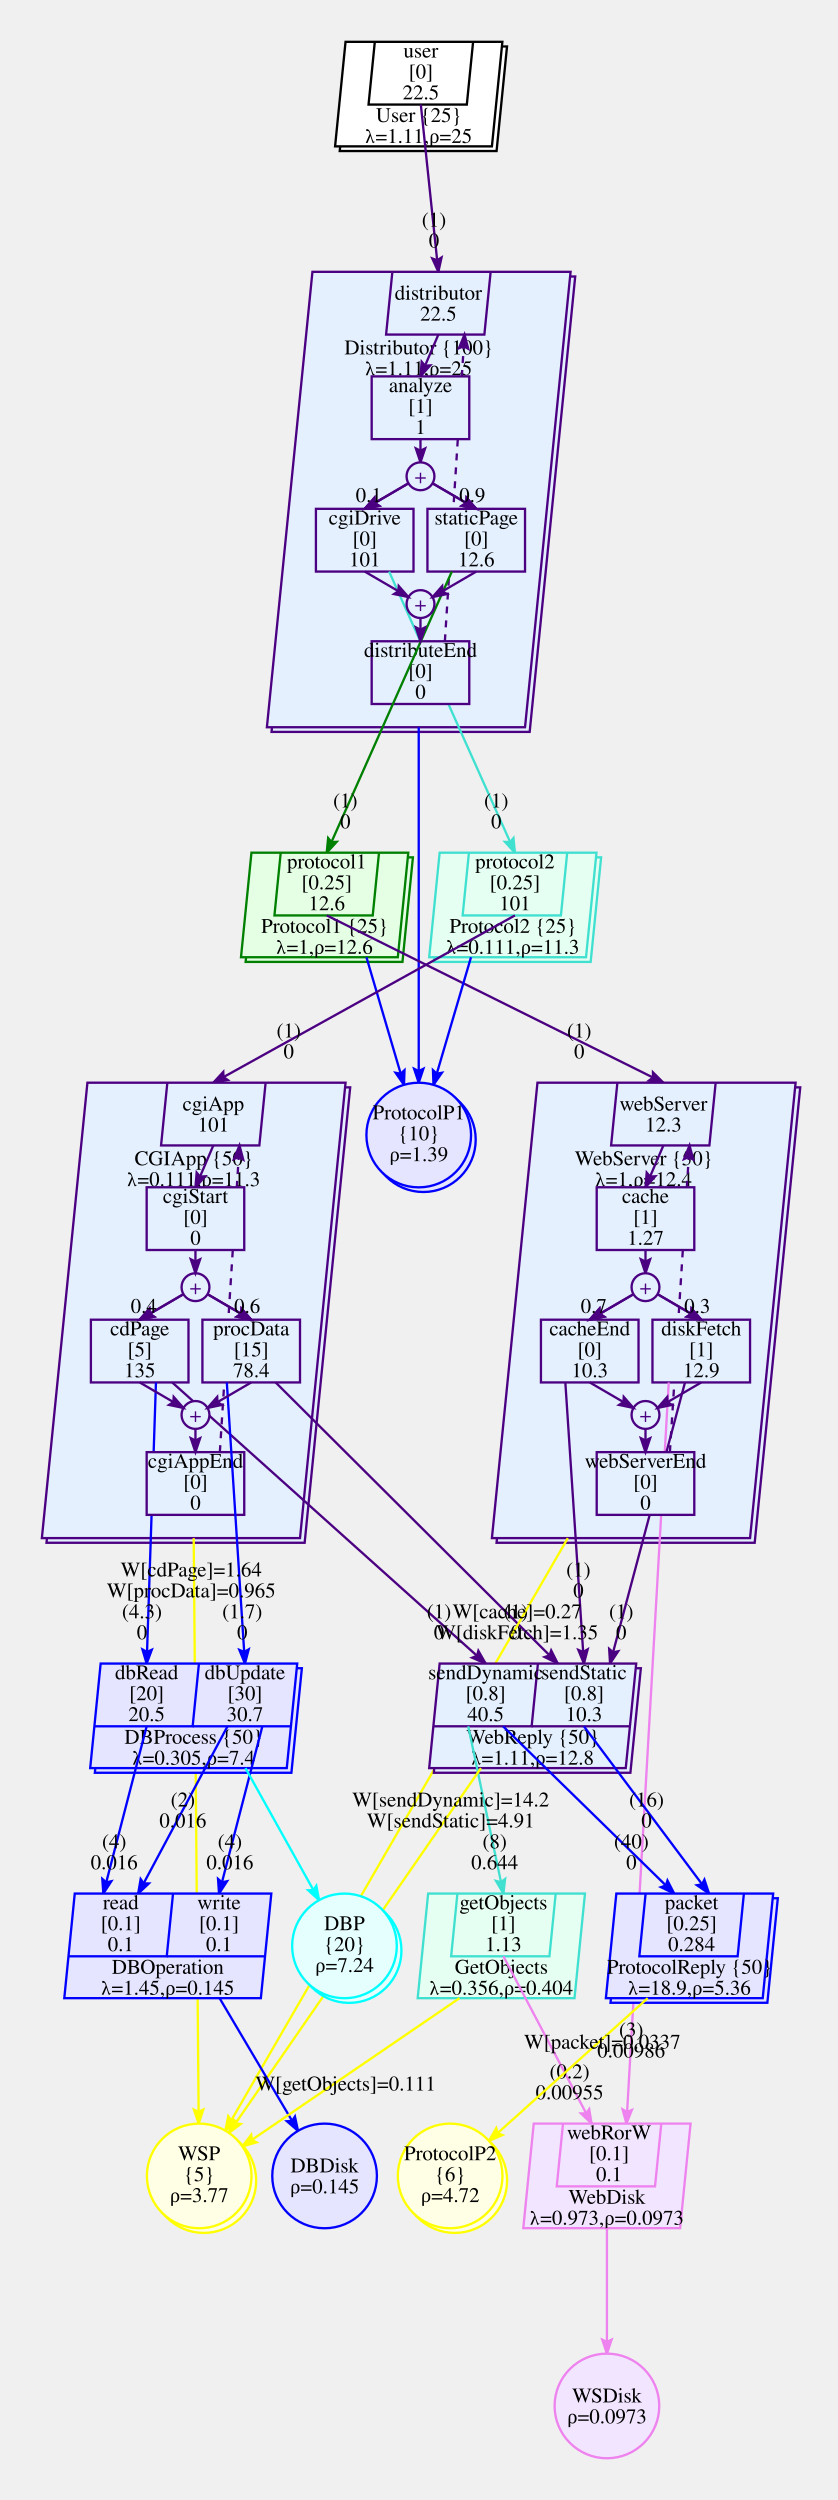
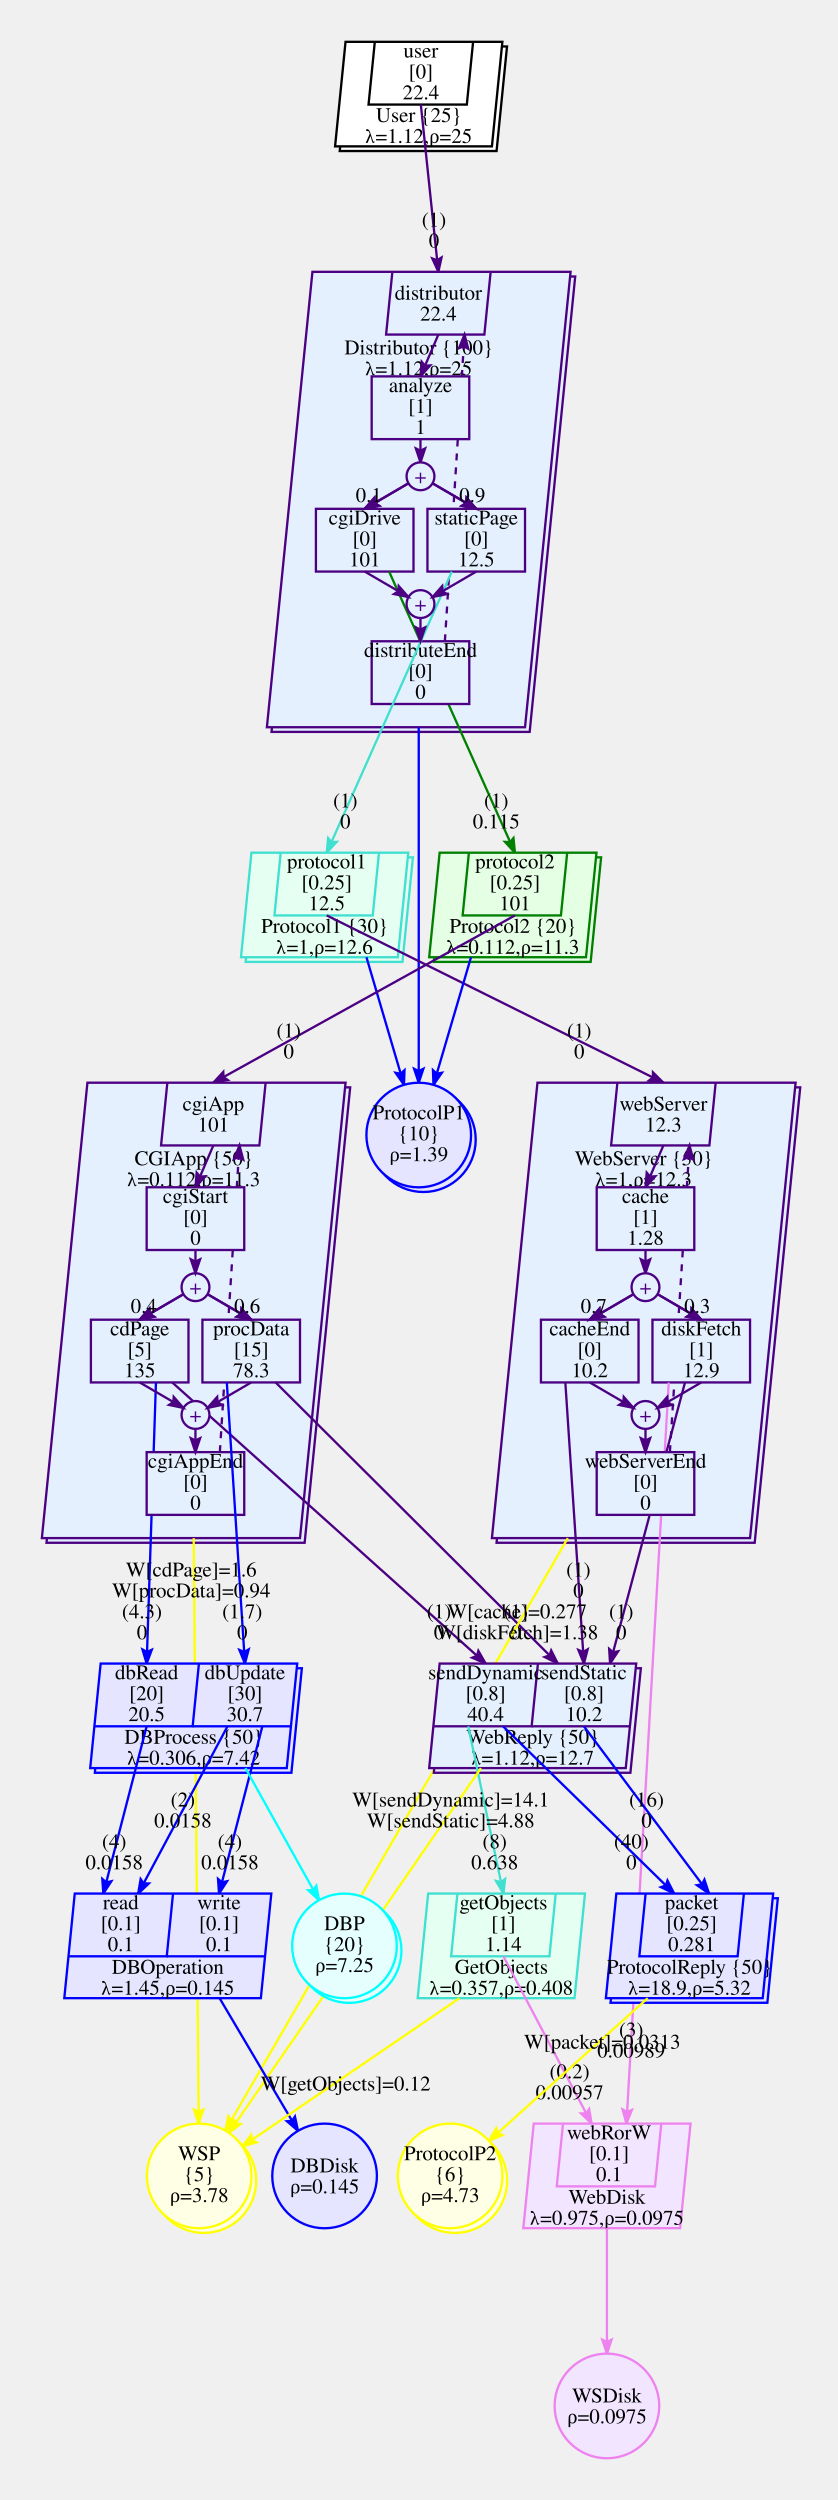
<svg xmlns="http://www.w3.org/2000/svg" width="5.006in" height="14.944in" viewBox="0 0 9010 26900">
  <polygon fill="#ffffff" stroke="black" stroke-width="25" points="3767.5,500 5455,500 5342.5,1625 3655,1625 " />
  <polygon fill="#ffffff" stroke="black" stroke-width="25" points="3717.5,450 5405,450 5292.5,1575 3605,1575 " />
-   <text x="4505" y="1538" font-family="Times" font-style="Roman" font-size="225" fill="black" text-anchor="middle">λ=1.11,ρ=25</text>
+   <text x="4505" y="1538" font-family="Times" font-style="Roman" font-size="225" fill="black" text-anchor="middle">λ=1.12,ρ=25</text>
  <text x="4505" y="1313" font-family="Times" font-style="Roman" font-size="225" fill="black" text-anchor="middle">User {25}</text>
  <polyline stroke="black" stroke-width="25" fill="none" points="4032.5,450 3965,1125 5022.5,1125 5090,450 " />
-   <text x="4528" y="1069" font-family="Times" font-style="Roman" font-size="225" fill="black" text-anchor="middle">22.5</text>
+   <text x="4528" y="1069" font-family="Times" font-style="Roman" font-size="225" fill="black" text-anchor="middle">22.4</text>
  <text x="4528" y="844" font-family="Times" font-style="Roman" font-size="225" fill="black" text-anchor="middle">[0]</text>
  <text x="4528" y="619" font-family="Times" font-style="Roman" font-size="225" fill="black" text-anchor="middle">user</text>
  <line x1="4527.5" y1="1125" x2="4716.25" y2="2925" stroke="Indigo" stroke-width="25" />
  <polygon fill="Indigo" stroke="Indigo" stroke-width="25" points="4716.25,2925 4750.33,2770.6 4703.21,2800.68 4650.88,2781.03 " />
  <text x="4669" y="2663" font-family="Times" font-style="Roman" font-size="225" fill="black" text-anchor="middle">0</text>
  <text x="4669" y="2438" font-family="Times" font-style="Roman" font-size="225" fill="black" text-anchor="middle">(1)</text>
  <polygon fill="#e5f0ff" stroke="Indigo" stroke-width="25" points="3411.25,2975 6188.75,2975 5698.75,7875 2921.25,7875 " />
  <polygon fill="#e5f0ff" stroke="Indigo" stroke-width="25" points="3361.25,2925 6138.75,2925 5648.75,7825 2871.25,7825 " />
-   <text x="4505" y="4038" font-family="Times" font-style="Roman" font-size="225" fill="black" text-anchor="middle">λ=1.11,ρ=25</text>
+   <text x="4505" y="4038" font-family="Times" font-style="Roman" font-size="225" fill="black" text-anchor="middle">λ=1.12,ρ=25</text>
  <text x="4505" y="3813" font-family="Times" font-style="Roman" font-size="225" fill="black" text-anchor="middle">Distributor {100}</text>
  <polyline stroke="Indigo" stroke-width="25" fill="none" points="4221.25,2925 4153.75,3600 5211.25,3600 5278.75,2925 " />
-   <text x="4716" y="3450" font-family="Times" font-style="Roman" font-size="225" fill="black" text-anchor="middle">22.5</text>
+   <text x="4716" y="3450" font-family="Times" font-style="Roman" font-size="225" fill="black" text-anchor="middle">22.4</text>
  <text x="4716" y="3225" font-family="Times" font-style="Roman" font-size="225" fill="black" text-anchor="middle">distributor</text>
  <line x1="4716.25" y1="3600" x2="4523.75" y2="4050" stroke="Indigo" stroke-width="25" />
  <polygon fill="Indigo" stroke="Indigo" stroke-width="25" points="4523.75,4050 4628.72,3931.75 4572.91,3935.07 4536.77,3892.42 " />
  <line x1="4786.25" y1="6900" x2="4997.5" y2="3600" stroke-dasharray="75" stroke="Indigo" stroke-width="25" />
  <polygon fill="Indigo" stroke="Indigo" stroke-width="25" points="4997.5,3600 4938.02,3746.5 4989.51,3724.74 5037.82,3752.89 " />
  <polygon fill="#e5f0ff" stroke="Indigo" stroke-width="25" points="3998.75,4725 3998.75,4050 5048.75,4050 5048.75,4725 3998.75,4725 " />
  <text x="4524" y="4669" font-family="Times" font-style="Roman" font-size="225" fill="black" text-anchor="middle">1</text>
  <text x="4524" y="4444" font-family="Times" font-style="Roman" font-size="225" fill="black" text-anchor="middle">[1]</text>
  <text x="4524" y="4219" font-family="Times" font-style="Roman" font-size="225" fill="black" text-anchor="middle">analyze</text>
  <polygon fill="#e5f0ff" stroke="Indigo" stroke-width="25" points="3398.75,6150 3398.75,5475 4448.75,5475 4448.75,6150 3398.75,6150 " />
-   <line x1="4186.25" y1="6150" x2="5540" y2="9175" stroke="Turquoise" stroke-width="25" />
-   <polygon fill="Turquoise" stroke="Turquoise" stroke-width="25" points="5540,9175 5524.37,9017.66 5488.94,9060.9 5433.09,9058.51 " />
-   <text x="5339" y="8913" font-family="Times" font-style="Roman" font-size="225" fill="black" text-anchor="middle">0</text>
+   <line x1="4186.25" y1="6150" x2="5540" y2="9175" stroke="Green" stroke-width="25" />
+   <polygon fill="Green" stroke="Green" stroke-width="25" points="5540,9175 5524.37,9017.66 5488.94,9060.9 5433.09,9058.51 " />
+   <text x="5339" y="8913" font-family="Times" font-style="Roman" font-size="225" fill="black" text-anchor="middle">0.115</text>
  <text x="5339" y="8688" font-family="Times" font-style="Roman" font-size="225" fill="black" text-anchor="middle">(1)</text>
  <text x="3924" y="6094" font-family="Times" font-style="Roman" font-size="225" fill="black" text-anchor="middle">101</text>
  <text x="3924" y="5869" font-family="Times" font-style="Roman" font-size="225" fill="black" text-anchor="middle">[0]</text>
  <text x="3924" y="5644" font-family="Times" font-style="Roman" font-size="225" fill="black" text-anchor="middle">cgiDrive</text>
  <polygon fill="#e5f0ff" stroke="Indigo" stroke-width="25" points="3998.75,7575 3998.75,6900 5048.75,6900 5048.75,7575 3998.75,7575 " />
  <text x="4524" y="7519" font-family="Times" font-style="Roman" font-size="225" fill="black" text-anchor="middle">0</text>
  <text x="4524" y="7294" font-family="Times" font-style="Roman" font-size="225" fill="black" text-anchor="middle">[0]</text>
  <text x="4524" y="7069" font-family="Times" font-style="Roman" font-size="225" fill="black" text-anchor="middle">distributeEnd</text>
  <polygon fill="#e5f0ff" stroke="Indigo" stroke-width="25" points="4598.75,6150 4598.75,5475 5648.75,5475 5648.75,6150 4598.75,6150 " />
-   <line x1="4861.25" y1="6150" x2="3515" y2="9175" stroke="Green" stroke-width="25" />
-   <polygon fill="Green" stroke="Green" stroke-width="25" points="3515,9175 3621.67,9058.29 3565.82,9060.8 3530.31,9017.63 " />
+   <line x1="4861.25" y1="6150" x2="3515" y2="9175" stroke="Turquoise" stroke-width="25" />
+   <polygon fill="Turquoise" stroke="Turquoise" stroke-width="25" points="3515,9175 3621.67,9058.29 3565.82,9060.8 3530.31,9017.63 " />
  <text x="3715" y="8913" font-family="Times" font-style="Roman" font-size="225" fill="black" text-anchor="middle">0</text>
  <text x="3715" y="8688" font-family="Times" font-style="Roman" font-size="225" fill="black" text-anchor="middle">(1)</text>
-   <text x="5124" y="6094" font-family="Times" font-style="Roman" font-size="225" fill="black" text-anchor="middle">12.6</text>
+   <text x="5124" y="6094" font-family="Times" font-style="Roman" font-size="225" fill="black" text-anchor="middle">12.5</text>
  <text x="5124" y="5869" font-family="Times" font-style="Roman" font-size="225" fill="black" text-anchor="middle">[0]</text>
  <text x="5124" y="5644" font-family="Times" font-style="Roman" font-size="225" fill="black" text-anchor="middle">staticPage</text>
  <line x1="4523.75" y1="4725" x2="4523.75" y2="4975" stroke="Indigo" stroke-width="25" />
  <polygon fill="Indigo" stroke="Indigo" stroke-width="25" points="4523.75,4975 4573.75,4825 4523.75,4850 4473.75,4825 " />
  <circle cx="4524" cy="6500" r="150" fill="#e5f0ff" stroke="Indigo" stroke-width="25" />
  <text x="4524" y="6575" font-family="Times" font-style="Roman" font-size="225" fill="Indigo" text-anchor="middle">+</text>
  <line x1="3923.75" y1="6150" x2="4394.18" y2="6424.42" stroke="Indigo" stroke-width="25" />
  <polygon fill="Indigo" stroke="Indigo" stroke-width="25" points="4394.18,6424.42 4289.81,6305.65 4286.21,6361.44 4239.42,6392.03 " />
  <line x1="5123.75" y1="6150" x2="4653.32" y2="6424.42" stroke="Indigo" stroke-width="25" />
  <polygon fill="Indigo" stroke="Indigo" stroke-width="25" points="4653.32,6424.42 4808.08,6392.03 4761.29,6361.44 4757.69,6305.65 " />
  <circle cx="4524" cy="5125" r="150" fill="#e5f0ff" stroke="Indigo" stroke-width="25" />
  <text x="4524" y="5200" font-family="Times" font-style="Roman" font-size="225" fill="Indigo" text-anchor="middle">+</text>
  <line x1="4394.18" y1="5200.58" x2="3923.75" y2="5475" stroke="Indigo" stroke-width="25" />
  <polygon fill="Indigo" stroke="Indigo" stroke-width="25" points="3923.75,5475 4078.51,5442.61 4031.72,5412.02 4028.12,5356.23 " />
  <line x1="4653.32" y1="5200.58" x2="5123.75" y2="5475" stroke="Indigo" stroke-width="25" />
  <polygon fill="Indigo" stroke="Indigo" stroke-width="25" points="5123.75,5475 5019.38,5356.23 5015.78,5412.02 4968.99,5442.61 " />
  <line x1="4394.18" y1="5200.58" x2="3923.75" y2="5475" stroke="Indigo" stroke-width="25" />
  <polygon fill="Indigo" stroke="Indigo" stroke-width="25" points="3923.75,5475 4078.51,5442.61 4031.72,5412.02 4028.12,5356.23 " />
  <line x1="4653.32" y1="5200.58" x2="5123.75" y2="5475" stroke="Indigo" stroke-width="25" />
  <polygon fill="Indigo" stroke="Indigo" stroke-width="25" points="5123.75,5475 5019.38,5356.23 5015.78,5412.02 4968.99,5442.61 " />
  <text x="3967" y="5402" font-family="Times" font-style="Roman" font-size="225" fill="black" text-anchor="middle">0.1</text>
  <text x="5081" y="5402" font-family="Times" font-style="Roman" font-size="225" fill="black" text-anchor="middle">0.9</text>
  <line x1="4523.75" y1="6650" x2="4523.75" y2="6900" stroke="Indigo" stroke-width="25" />
  <polygon fill="Indigo" stroke="Indigo" stroke-width="25" points="4523.75,6900 4573.75,6750 4523.75,6775 4473.75,6750 " />
  <line x1="4505" y1="7825" x2="4505" y2="11650" stroke="Blue" stroke-width="25" />
  <polygon fill="Blue" stroke="Blue" stroke-width="25" points="4505,11650 4555,11500 4505,11525 4455,11500 " />
-   <polygon fill="#e5ffe5" stroke="Green" stroke-width="25" points="2755,9225 4442.5,9225 4330,10350 2642.5,10350 " />
-   <polygon fill="#e5ffe5" stroke="Green" stroke-width="25" points="2705,9175 4392.5,9175 4280,10300 2592.5,10300 " />
+   <polygon fill="#e5fff2" stroke="Turquoise" stroke-width="25" points="2755,9225 4442.5,9225 4330,10350 2642.5,10350 " />
+   <polygon fill="#e5fff2" stroke="Turquoise" stroke-width="25" points="2705,9175 4392.5,9175 4280,10300 2592.5,10300 " />
  <text x="3492" y="10263" font-family="Times" font-style="Roman" font-size="225" fill="black" text-anchor="middle">λ=1,ρ=12.6</text>
-   <text x="3492" y="10038" font-family="Times" font-style="Roman" font-size="225" fill="black" text-anchor="middle">Protocol1 {25}</text>
-   <polyline stroke="Green" stroke-width="25" fill="none" points="3020,9175 2952.5,9850 4010,9850 4077.5,9175 " />
-   <text x="3515" y="9794" font-family="Times" font-style="Roman" font-size="225" fill="black" text-anchor="middle">12.6</text>
+   <text x="3492" y="10038" font-family="Times" font-style="Roman" font-size="225" fill="black" text-anchor="middle">Protocol1 {30}</text>
+   <polyline stroke="Turquoise" stroke-width="25" fill="none" points="3020,9175 2952.5,9850 4010,9850 4077.5,9175 " />
+   <text x="3515" y="9794" font-family="Times" font-style="Roman" font-size="225" fill="black" text-anchor="middle">12.5</text>
  <text x="3515" y="9569" font-family="Times" font-style="Roman" font-size="225" fill="black" text-anchor="middle">[0.25]</text>
  <text x="3515" y="9344" font-family="Times" font-style="Roman" font-size="225" fill="black" text-anchor="middle">protocol1</text>
  <line x1="3515" y1="9850" x2="7137.5" y2="11650" stroke="Indigo" stroke-width="25" />
  <polygon fill="Indigo" stroke="Indigo" stroke-width="25" points="7137.5,11650 7025.42,11538.5 7025.56,11594.4 6980.92,11628 " />
  <text x="6232" y="11388" font-family="Times" font-style="Roman" font-size="225" fill="black" text-anchor="middle">0</text>
  <text x="6232" y="11163" font-family="Times" font-style="Roman" font-size="225" fill="black" text-anchor="middle">(1)</text>
  <line x1="3942.5" y1="10300" x2="4346.28" y2="11672.9" stroke="Blue" stroke-width="25" />
  <polygon fill="Blue" stroke="Blue" stroke-width="25" points="4346.28,11672.9 4351.92,11514.8 4311.01,11552.9 4255.99,11543.1 " />
-   <polygon fill="#e5fff2" stroke="Turquoise" stroke-width="25" points="4780,9225 6467.5,9225 6355,10350 4667.5,10350 " />
-   <polygon fill="#e5fff2" stroke="Turquoise" stroke-width="25" points="4730,9175 6417.5,9175 6305,10300 4617.5,10300 " />
-   <text x="5518" y="10263" font-family="Times" font-style="Roman" font-size="225" fill="black" text-anchor="middle">λ=0.111,ρ=11.3</text>
-   <text x="5518" y="10038" font-family="Times" font-style="Roman" font-size="225" fill="black" text-anchor="middle">Protocol2 {25}</text>
-   <polyline stroke="Turquoise" stroke-width="25" fill="none" points="5045,9175 4977.5,9850 6035,9850 6102.5,9175 " />
+   <polygon fill="#e5ffe5" stroke="Green" stroke-width="25" points="4780,9225 6467.5,9225 6355,10350 4667.5,10350 " />
+   <polygon fill="#e5ffe5" stroke="Green" stroke-width="25" points="4730,9175 6417.5,9175 6305,10300 4617.5,10300 " />
+   <text x="5518" y="10263" font-family="Times" font-style="Roman" font-size="225" fill="black" text-anchor="middle">λ=0.112,ρ=11.3</text>
+   <text x="5518" y="10038" font-family="Times" font-style="Roman" font-size="225" fill="black" text-anchor="middle">Protocol2 {20}</text>
+   <polyline stroke="Green" stroke-width="25" fill="none" points="5045,9175 4977.5,9850 6035,9850 6102.5,9175 " />
  <text x="5540" y="9794" font-family="Times" font-style="Roman" font-size="225" fill="black" text-anchor="middle">101</text>
  <text x="5540" y="9569" font-family="Times" font-style="Roman" font-size="225" fill="black" text-anchor="middle">[0.25]</text>
  <text x="5540" y="9344" font-family="Times" font-style="Roman" font-size="225" fill="black" text-anchor="middle">protocol2</text>
  <line x1="5540" y1="9850" x2="2295" y2="11650" stroke="Indigo" stroke-width="25" />
  <polygon fill="Indigo" stroke="Indigo" stroke-width="25" points="2295,11650 2450.42,11621 2404.31,11589.4 2401.92,11533.5 " />
  <text x="3106" y="11388" font-family="Times" font-style="Roman" font-size="225" fill="black" text-anchor="middle">0</text>
  <text x="3106" y="11163" font-family="Times" font-style="Roman" font-size="225" fill="black" text-anchor="middle">(1)</text>
  <line x1="5067.5" y1="10300" x2="4663.72" y2="11672.9" stroke="Blue" stroke-width="25" />
  <polygon fill="Blue" stroke="Blue" stroke-width="25" points="4663.72,11672.9 4754.01,11543.1 4698.99,11552.9 4658.08,11514.8 " />
  <polygon fill="#e5f0ff" stroke="Indigo" stroke-width="25" points="990,11700 3767.5,11700 3277.5,16600 500,16600 " />
  <polygon fill="#e5f0ff" stroke="Indigo" stroke-width="25" points="940,11650 3717.5,11650 3227.5,16550 450,16550 " />
-   <text x="2084" y="12763" font-family="Times" font-style="Roman" font-size="225" fill="black" text-anchor="middle">λ=0.111,ρ=11.3</text>
+   <text x="2084" y="12763" font-family="Times" font-style="Roman" font-size="225" fill="black" text-anchor="middle">λ=0.112,ρ=11.3</text>
  <text x="2084" y="12538" font-family="Times" font-style="Roman" font-size="225" fill="black" text-anchor="middle">CGIApp {50}</text>
  <polyline stroke="Indigo" stroke-width="25" fill="none" points="1800,11650 1732.5,12325 2790,12325 2857.5,11650 " />
  <text x="2295" y="12175" font-family="Times" font-style="Roman" font-size="225" fill="black" text-anchor="middle">101</text>
  <text x="2295" y="11950" font-family="Times" font-style="Roman" font-size="225" fill="black" text-anchor="middle">cgiApp</text>
  <line x1="2295" y1="12325" x2="2102.5" y2="12775" stroke="Indigo" stroke-width="25" />
  <polygon fill="Indigo" stroke="Indigo" stroke-width="25" points="2102.5,12775 2207.47,12656.8 2151.66,12660.1 2115.52,12617.4 " />
  <line x1="2365" y1="15625" x2="2576.25" y2="12325" stroke-dasharray="75" stroke="Indigo" stroke-width="25" />
  <polygon fill="Indigo" stroke="Indigo" stroke-width="25" points="2576.25,12325 2516.77,12471.5 2568.26,12449.7 2616.57,12477.9 " />
  <polygon fill="#e5f0ff" stroke="Indigo" stroke-width="25" points="977.5,14875 977.5,14200 2027.5,14200 2027.5,14875 977.5,14875 " />
  <line x1="1677.5" y1="14875" x2="1577.5" y2="17900" stroke="Blue" stroke-width="25" />
  <polygon fill="Blue" stroke="Blue" stroke-width="25" points="1577.5,17900 1632.43,17751.7 1581.63,17775.1 1532.48,17748.4 " />
  <text x="1527" y="17638" font-family="Times" font-style="Roman" font-size="225" fill="black" text-anchor="middle">0</text>
  <text x="1527" y="17413" font-family="Times" font-style="Roman" font-size="225" fill="black" text-anchor="middle">(4.3)</text>
  <line x1="1852.5" y1="14875" x2="5225" y2="17900" stroke="Indigo" stroke-width="25" />
  <polygon fill="Indigo" stroke="Indigo" stroke-width="25" points="5225,17900 5146.72,17762.6 5131.95,17816.5 5079.95,17837.1 " />
  <text x="4723" y="17638" font-family="Times" font-style="Roman" font-size="225" fill="black" text-anchor="middle">0</text>
  <text x="4723" y="17413" font-family="Times" font-style="Roman" font-size="225" fill="black" text-anchor="middle">(1)</text>
  <text x="1503" y="14819" font-family="Times" font-style="Roman" font-size="225" fill="black" text-anchor="middle">135</text>
  <text x="1503" y="14594" font-family="Times" font-style="Roman" font-size="225" fill="black" text-anchor="middle">[5]</text>
  <text x="1503" y="14369" font-family="Times" font-style="Roman" font-size="225" fill="black" text-anchor="middle">cdPage</text>
  <polygon fill="#e5f0ff" stroke="Indigo" stroke-width="25" points="1577.5,16300 1577.5,15625 2627.5,15625 2627.5,16300 1577.5,16300 " />
  <text x="2103" y="16244" font-family="Times" font-style="Roman" font-size="225" fill="black" text-anchor="middle">0</text>
  <text x="2103" y="16019" font-family="Times" font-style="Roman" font-size="225" fill="black" text-anchor="middle">[0]</text>
  <text x="2103" y="15794" font-family="Times" font-style="Roman" font-size="225" fill="black" text-anchor="middle">cgiAppEnd</text>
  <polygon fill="#e5f0ff" stroke="Indigo" stroke-width="25" points="1577.5,13450 1577.5,12775 2627.5,12775 2627.5,13450 1577.5,13450 " />
  <text x="2103" y="13394" font-family="Times" font-style="Roman" font-size="225" fill="black" text-anchor="middle">0</text>
  <text x="2103" y="13169" font-family="Times" font-style="Roman" font-size="225" fill="black" text-anchor="middle">[0]</text>
  <text x="2103" y="12944" font-family="Times" font-style="Roman" font-size="225" fill="black" text-anchor="middle">cgiStart</text>
  <polygon fill="#e5f0ff" stroke="Indigo" stroke-width="25" points="2177.5,14875 2177.5,14200 3227.5,14200 3227.5,14875 2177.5,14875 " />
  <line x1="2440" y1="14875" x2="2635" y2="17900" stroke="Blue" stroke-width="25" />
  <polygon fill="Blue" stroke="Blue" stroke-width="25" points="2635,17900 2675.25,17747.1 2626.96,17775.3 2575.45,17753.5 " />
  <text x="2606" y="17638" font-family="Times" font-style="Roman" font-size="225" fill="black" text-anchor="middle">0</text>
  <text x="2606" y="17413" font-family="Times" font-style="Roman" font-size="225" fill="black" text-anchor="middle">(1.7)</text>
  <line x1="2965" y1="14875" x2="6001.25" y2="17900" stroke="Indigo" stroke-width="25" />
  <polygon fill="Indigo" stroke="Indigo" stroke-width="25" points="6001.25,17900 5930.28,17758.7 5912.7,17811.8 5859.7,17829.6 " />
  <text x="5550" y="17638" font-family="Times" font-style="Roman" font-size="225" fill="black" text-anchor="middle">0</text>
  <text x="5550" y="17413" font-family="Times" font-style="Roman" font-size="225" fill="black" text-anchor="middle">(1)</text>
-   <text x="2703" y="14819" font-family="Times" font-style="Roman" font-size="225" fill="black" text-anchor="middle">78.4</text>
+   <text x="2703" y="14819" font-family="Times" font-style="Roman" font-size="225" fill="black" text-anchor="middle">78.3</text>
  <text x="2703" y="14594" font-family="Times" font-style="Roman" font-size="225" fill="black" text-anchor="middle">[15]</text>
  <text x="2703" y="14369" font-family="Times" font-style="Roman" font-size="225" fill="black" text-anchor="middle">procData</text>
  <circle cx="2103" cy="15225" r="150" fill="#e5f0ff" stroke="Indigo" stroke-width="25" />
  <text x="2103" y="15300" font-family="Times" font-style="Roman" font-size="225" fill="Indigo" text-anchor="middle">+</text>
  <line x1="1502.5" y1="14875" x2="1972.93" y2="15149.4" stroke="Indigo" stroke-width="25" />
  <polygon fill="Indigo" stroke="Indigo" stroke-width="25" points="1972.93,15149.4 1868.56,15030.6 1864.96,15086.4 1818.17,15117 " />
  <line x1="2702.5" y1="14875" x2="2232.07" y2="15149.4" stroke="Indigo" stroke-width="25" />
  <polygon fill="Indigo" stroke="Indigo" stroke-width="25" points="2232.07,15149.4 2386.83,15117 2340.04,15086.4 2336.44,15030.6 " />
  <circle cx="2103" cy="13850" r="150" fill="#e5f0ff" stroke="Indigo" stroke-width="25" />
  <text x="2103" y="13925" font-family="Times" font-style="Roman" font-size="225" fill="Indigo" text-anchor="middle">+</text>
  <line x1="1972.93" y1="13925.6" x2="1502.5" y2="14200" stroke="Indigo" stroke-width="25" />
  <polygon fill="Indigo" stroke="Indigo" stroke-width="25" points="1502.5,14200 1657.26,14167.6 1610.47,14137 1606.87,14081.2 " />
  <line x1="2232.07" y1="13925.6" x2="2702.5" y2="14200" stroke="Indigo" stroke-width="25" />
  <polygon fill="Indigo" stroke="Indigo" stroke-width="25" points="2702.5,14200 2598.13,14081.2 2594.53,14137 2547.74,14167.6 " />
  <line x1="1972.93" y1="13925.6" x2="1502.5" y2="14200" stroke="Indigo" stroke-width="25" />
  <polygon fill="Indigo" stroke="Indigo" stroke-width="25" points="1502.5,14200 1657.26,14167.6 1610.47,14137 1606.87,14081.2 " />
  <line x1="2232.07" y1="13925.6" x2="2702.5" y2="14200" stroke="Indigo" stroke-width="25" />
  <polygon fill="Indigo" stroke="Indigo" stroke-width="25" points="2702.5,14200 2598.13,14081.2 2594.53,14137 2547.74,14167.6 " />
  <text x="1546" y="14127" font-family="Times" font-style="Roman" font-size="225" fill="black" text-anchor="middle">0.4</text>
  <text x="2659" y="14127" font-family="Times" font-style="Roman" font-size="225" fill="black" text-anchor="middle">0.6</text>
  <line x1="2102.5" y1="15375" x2="2102.5" y2="15625" stroke="Indigo" stroke-width="25" />
  <polygon fill="Indigo" stroke="Indigo" stroke-width="25" points="2102.5,15625 2152.5,15475 2102.5,15500 2052.5,15475 " />
  <line x1="2102.5" y1="13450" x2="2102.5" y2="13700" stroke="Indigo" stroke-width="25" />
  <polygon fill="Indigo" stroke="Indigo" stroke-width="25" points="2102.5,13700 2152.5,13550 2102.5,13575 2052.5,13550 " />
  <line x1="2083.75" y1="16550" x2="2137.68" y2="22850" stroke="Yellow" stroke-width="25" />
  <polygon fill="Yellow" stroke="Yellow" stroke-width="25" points="2137.68,22850 2186.4,22699.6 2136.61,22725 2086.4,22700.5 " />
-   <text x="2057" y="17188" font-family="Times" font-style="Roman" font-size="225" fill="black" text-anchor="middle">W[procData]=0.965</text>
-   <text x="2057" y="16963" font-family="Times" font-style="Roman" font-size="225" fill="black" text-anchor="middle">W[cdPage]=1.64</text>
+   <text x="2057" y="17188" font-family="Times" font-style="Roman" font-size="225" fill="black" text-anchor="middle">W[procData]=0.94</text>
+   <text x="2057" y="16963" font-family="Times" font-style="Roman" font-size="225" fill="black" text-anchor="middle">W[cdPage]=1.6</text>
  <circle cx="4555" cy="12263" r="563" fill="#e5e5ff" stroke="Blue" stroke-width="25" />
  <circle cx="4505" cy="12213" r="563" fill="#e5e5ff" stroke="Blue" stroke-width="25" />
  <text x="4505" y="12494" font-family="Times" font-style="Roman" font-size="225" fill="black" text-anchor="middle">ρ=1.39</text>
  <text x="4505" y="12269" font-family="Times" font-style="Roman" font-size="225" fill="black" text-anchor="middle">{10}</text>
  <text x="4505" y="12044" font-family="Times" font-style="Roman" font-size="225" fill="black" text-anchor="middle">ProtocolP1</text>
  <polygon fill="#e5f0ff" stroke="Indigo" stroke-width="25" points="5832.5,11700 8610,11700 8120,16600 5342.5,16600 " />
  <polygon fill="#e5f0ff" stroke="Indigo" stroke-width="25" points="5782.5,11650 8560,11650 8070,16550 5292.5,16550 " />
-   <text x="6926" y="12763" font-family="Times" font-style="Roman" font-size="225" fill="black" text-anchor="middle">λ=1,ρ=12.4</text>
+   <text x="6926" y="12763" font-family="Times" font-style="Roman" font-size="225" fill="black" text-anchor="middle">λ=1,ρ=12.3</text>
  <text x="6926" y="12538" font-family="Times" font-style="Roman" font-size="225" fill="black" text-anchor="middle">WebServer {50}</text>
  <polyline stroke="Indigo" stroke-width="25" fill="none" points="6642.5,11650 6575,12325 7632.5,12325 7700,11650 " />
  <text x="7138" y="12175" font-family="Times" font-style="Roman" font-size="225" fill="black" text-anchor="middle">12.3</text>
  <text x="7138" y="11950" font-family="Times" font-style="Roman" font-size="225" fill="black" text-anchor="middle">webServer</text>
  <line x1="7137.5" y1="12325" x2="6945" y2="12775" stroke="Indigo" stroke-width="25" />
  <polygon fill="Indigo" stroke="Indigo" stroke-width="25" points="6945,12775 7049.97,12656.8 6994.16,12660.1 6958.02,12617.4 " />
  <line x1="7207.5" y1="15625" x2="7418.75" y2="12325" stroke-dasharray="75" stroke="Indigo" stroke-width="25" />
  <polygon fill="Indigo" stroke="Indigo" stroke-width="25" points="7418.75,12325 7359.27,12471.5 7410.76,12449.7 7459.07,12477.9 " />
  <polygon fill="#e5f0ff" stroke="Indigo" stroke-width="25" points="6420,13450 6420,12775 7470,12775 7470,13450 6420,13450 " />
-   <text x="6945" y="13394" font-family="Times" font-style="Roman" font-size="225" fill="black" text-anchor="middle">1.27</text>
+   <text x="6945" y="13394" font-family="Times" font-style="Roman" font-size="225" fill="black" text-anchor="middle">1.28</text>
  <text x="6945" y="13169" font-family="Times" font-style="Roman" font-size="225" fill="black" text-anchor="middle">[1]</text>
  <text x="6945" y="12944" font-family="Times" font-style="Roman" font-size="225" fill="black" text-anchor="middle">cache</text>
  <polygon fill="#e5f0ff" stroke="Indigo" stroke-width="25" points="5820,14875 5820,14200 6870,14200 6870,14875 5820,14875 " />
  <line x1="6082.5" y1="14875" x2="6282.5" y2="17900" stroke="Indigo" stroke-width="25" />
  <polygon fill="Indigo" stroke="Indigo" stroke-width="25" points="6282.5,17900 6322.5,17747 6274.25,17775.3 6222.71,17753.6 " />
  <text x="6223" y="17188" font-family="Times" font-style="Roman" font-size="225" fill="black" text-anchor="middle">0</text>
  <text x="6223" y="16963" font-family="Times" font-style="Roman" font-size="225" fill="black" text-anchor="middle">(1)</text>
-   <text x="6345" y="14819" font-family="Times" font-style="Roman" font-size="225" fill="black" text-anchor="middle">10.3</text>
+   <text x="6345" y="14819" font-family="Times" font-style="Roman" font-size="225" fill="black" text-anchor="middle">10.2</text>
  <text x="6345" y="14594" font-family="Times" font-style="Roman" font-size="225" fill="black" text-anchor="middle">[0]</text>
  <text x="6345" y="14369" font-family="Times" font-style="Roman" font-size="225" fill="black" text-anchor="middle">cacheEnd</text>
  <polygon fill="#e5f0ff" stroke="Indigo" stroke-width="25" points="7020,14875 7020,14200 8070,14200 8070,14875 7020,14875 " />
  <line x1="7195" y1="14875" x2="6740" y2="22850" stroke="Violet" stroke-width="25" />
  <polygon fill="Violet" stroke="Violet" stroke-width="25" points="6740,22850 6798.46,22703.1 6747.12,22725.2 6698.63,22697.4 " />
-   <text x="6791" y="22138" font-family="Times" font-style="Roman" font-size="225" fill="black" text-anchor="middle">0.00986</text>
+   <text x="6791" y="22138" font-family="Times" font-style="Roman" font-size="225" fill="black" text-anchor="middle">0.00989</text>
  <text x="6791" y="21913" font-family="Times" font-style="Roman" font-size="225" fill="black" text-anchor="middle">(3)</text>
  <line x1="7370" y1="14875" x2="6563.75" y2="17900" stroke="Indigo" stroke-width="25" />
  <polygon fill="Indigo" stroke="Indigo" stroke-width="25" points="6563.75,17900 6650.69,17767.9 6595.94,17779.2 6554.07,17742.2 " />
  <text x="6684" y="17638" font-family="Times" font-style="Roman" font-size="225" fill="black" text-anchor="middle">0</text>
  <text x="6684" y="17413" font-family="Times" font-style="Roman" font-size="225" fill="black" text-anchor="middle">(1)</text>
  <text x="7545" y="14819" font-family="Times" font-style="Roman" font-size="225" fill="black" text-anchor="middle">12.9</text>
  <text x="7545" y="14594" font-family="Times" font-style="Roman" font-size="225" fill="black" text-anchor="middle">[1]</text>
  <text x="7545" y="14369" font-family="Times" font-style="Roman" font-size="225" fill="black" text-anchor="middle">diskFetch</text>
  <polygon fill="#e5f0ff" stroke="Indigo" stroke-width="25" points="6420,16300 6420,15625 7470,15625 7470,16300 6420,16300 " />
  <text x="6945" y="16244" font-family="Times" font-style="Roman" font-size="225" fill="black" text-anchor="middle">0</text>
  <text x="6945" y="16019" font-family="Times" font-style="Roman" font-size="225" fill="black" text-anchor="middle">[0]</text>
  <text x="6945" y="15794" font-family="Times" font-style="Roman" font-size="225" fill="black" text-anchor="middle">webServerEnd</text>
  <line x1="6945" y1="13450" x2="6945" y2="13700" stroke="Indigo" stroke-width="25" />
  <polygon fill="Indigo" stroke="Indigo" stroke-width="25" points="6945,13700 6995,13550 6945,13575 6895,13550 " />
  <circle cx="6945" cy="15225" r="150" fill="#e5f0ff" stroke="Indigo" stroke-width="25" />
  <text x="6945" y="15300" font-family="Times" font-style="Roman" font-size="225" fill="Indigo" text-anchor="middle">+</text>
  <line x1="6345" y1="14875" x2="6815.43" y2="15149.4" stroke="Indigo" stroke-width="25" />
  <polygon fill="Indigo" stroke="Indigo" stroke-width="25" points="6815.43,15149.4 6711.06,15030.6 6707.46,15086.4 6660.67,15117 " />
  <line x1="7545" y1="14875" x2="7074.57" y2="15149.4" stroke="Indigo" stroke-width="25" />
  <polygon fill="Indigo" stroke="Indigo" stroke-width="25" points="7074.57,15149.4 7229.33,15117 7182.54,15086.4 7178.94,15030.6 " />
  <circle cx="6945" cy="13850" r="150" fill="#e5f0ff" stroke="Indigo" stroke-width="25" />
  <text x="6945" y="13925" font-family="Times" font-style="Roman" font-size="225" fill="Indigo" text-anchor="middle">+</text>
  <line x1="6815.43" y1="13925.6" x2="6345" y2="14200" stroke="Indigo" stroke-width="25" />
  <polygon fill="Indigo" stroke="Indigo" stroke-width="25" points="6345,14200 6499.76,14167.6 6452.97,14137 6449.37,14081.2 " />
  <line x1="7074.57" y1="13925.6" x2="7545" y2="14200" stroke="Indigo" stroke-width="25" />
  <polygon fill="Indigo" stroke="Indigo" stroke-width="25" points="7545,14200 7440.63,14081.2 7437.03,14137 7390.24,14167.6 " />
  <line x1="6815.43" y1="13925.6" x2="6345" y2="14200" stroke="Indigo" stroke-width="25" />
  <polygon fill="Indigo" stroke="Indigo" stroke-width="25" points="6345,14200 6499.76,14167.6 6452.97,14137 6449.37,14081.2 " />
  <line x1="7074.57" y1="13925.6" x2="7545" y2="14200" stroke="Indigo" stroke-width="25" />
  <polygon fill="Indigo" stroke="Indigo" stroke-width="25" points="7545,14200 7440.63,14081.2 7437.03,14137 7390.24,14167.6 " />
  <text x="6388" y="14127" font-family="Times" font-style="Roman" font-size="225" fill="black" text-anchor="middle">0.7</text>
  <text x="7502" y="14127" font-family="Times" font-style="Roman" font-size="225" fill="black" text-anchor="middle">0.3</text>
  <line x1="6945" y1="15375" x2="6945" y2="15625" stroke="Indigo" stroke-width="25" />
  <polygon fill="Indigo" stroke="Indigo" stroke-width="25" points="6945,15625 6995,15475 6945,15500 6895,15475 " />
  <line x1="6109.37" y1="16550" x2="2424.01" y2="22925.5" stroke="Yellow" stroke-width="25" />
  <polygon fill="Yellow" stroke="Yellow" stroke-width="25" points="2424.01,22925.5 2542.36,22820.7 2486.56,22817.3 2455.79,22770.6 " />
-   <text x="5564" y="17638" font-family="Times" font-style="Roman" font-size="225" fill="black" text-anchor="middle">W[diskFetch]=1.35</text>
-   <text x="5564" y="17413" font-family="Times" font-style="Roman" font-size="225" fill="black" text-anchor="middle">W[cache]=0.27</text>
+   <text x="5564" y="17638" font-family="Times" font-style="Roman" font-size="225" fill="black" text-anchor="middle">W[diskFetch]=1.38</text>
+   <text x="5564" y="17413" font-family="Times" font-style="Roman" font-size="225" fill="black" text-anchor="middle">W[cache]=0.277</text>
  <polygon fill="#e5e5ff" stroke="Blue" stroke-width="25" points="1132.5,17950 3247.5,17950 3135,19075 1020,19075 " />
  <polygon fill="#e5e5ff" stroke="Blue" stroke-width="25" points="1082.5,17900 3197.5,17900 3085,19025 970,19025 " />
-   <text x="2084" y="18988" font-family="Times" font-style="Roman" font-size="225" fill="black" text-anchor="middle">λ=0.305,ρ=7.4</text>
+   <text x="2084" y="18988" font-family="Times" font-style="Roman" font-size="225" fill="black" text-anchor="middle">λ=0.306,ρ=7.42</text>
  <text x="2084" y="18763" font-family="Times" font-style="Roman" font-size="225" fill="black" text-anchor="middle">DBProcess {50}</text>
  <polyline stroke="Blue" stroke-width="25" fill="none" points="1015,18575 2072.5,18575 2140,17900 " />
  <text x="1577" y="18519" font-family="Times" font-style="Roman" font-size="225" fill="black" text-anchor="middle">20.5</text>
  <text x="1577" y="18294" font-family="Times" font-style="Roman" font-size="225" fill="black" text-anchor="middle">[20]</text>
  <text x="1577" y="18069" font-family="Times" font-style="Roman" font-size="225" fill="black" text-anchor="middle">dbRead</text>
  <line x1="1577.5" y1="18575" x2="1111.25" y2="20375" stroke="Blue" stroke-width="25" />
  <polygon fill="Blue" stroke="Blue" stroke-width="25" points="1111.25,20375 1197.27,20242.3 1142.59,20254 1100.46,20217.3 " />
-   <text x="1228" y="20113" font-family="Times" font-style="Roman" font-size="225" fill="black" text-anchor="middle">0.016</text>
+   <text x="1228" y="20113" font-family="Times" font-style="Roman" font-size="225" fill="black" text-anchor="middle">0.0158</text>
  <text x="1228" y="19888" font-family="Times" font-style="Roman" font-size="225" fill="black" text-anchor="middle">(4)</text>
  <line x1="2072.5" y1="18575" x2="3130" y2="18575" stroke="Blue" stroke-width="25" />
  <text x="2635" y="18519" font-family="Times" font-style="Roman" font-size="225" fill="black" text-anchor="middle">30.7</text>
  <text x="2635" y="18294" font-family="Times" font-style="Roman" font-size="225" fill="black" text-anchor="middle">[30]</text>
  <text x="2635" y="18069" font-family="Times" font-style="Roman" font-size="225" fill="black" text-anchor="middle">dbUpdate</text>
  <line x1="2447.5" y1="18575" x2="1486.25" y2="20375" stroke="Blue" stroke-width="25" />
  <polygon fill="Blue" stroke="Blue" stroke-width="25" points="1486.25,20375 1601.01,20266.2 1545.13,20264.7 1512.8,20219.1 " />
-   <text x="1967" y="19663" font-family="Times" font-style="Roman" font-size="225" fill="black" text-anchor="middle">0.016</text>
+   <text x="1967" y="19663" font-family="Times" font-style="Roman" font-size="225" fill="black" text-anchor="middle">0.0158</text>
  <text x="1967" y="19438" font-family="Times" font-style="Roman" font-size="225" fill="black" text-anchor="middle">(2)</text>
  <line x1="2822.5" y1="18575" x2="2356.25" y2="20375" stroke="Blue" stroke-width="25" />
  <polygon fill="Blue" stroke="Blue" stroke-width="25" points="2356.25,20375 2442.27,20242.3 2387.59,20254 2345.46,20217.3 " />
-   <text x="2473" y="20113" font-family="Times" font-style="Roman" font-size="225" fill="black" text-anchor="middle">0.016</text>
+   <text x="2473" y="20113" font-family="Times" font-style="Roman" font-size="225" fill="black" text-anchor="middle">0.0158</text>
  <text x="2473" y="19888" font-family="Times" font-style="Roman" font-size="225" fill="black" text-anchor="middle">(4)</text>
  <line x1="2640.62" y1="19025" x2="3432.46" y2="20446.1" stroke="Cyan" stroke-width="25" />
  <polygon fill="Cyan" stroke="Cyan" stroke-width="25" points="3432.46,20446.1 3403.13,20290.8 3371.62,20336.9 3315.78,20339.4 " />
  <polygon fill="#e5f0ff" stroke="Indigo" stroke-width="25" points="4780,17950 6895,17950 6782.5,19075 4667.5,19075 " />
  <polygon fill="#e5f0ff" stroke="Indigo" stroke-width="25" points="4730,17900 6845,17900 6732.5,19025 4617.5,19025 " />
-   <text x="5731" y="18988" font-family="Times" font-style="Roman" font-size="225" fill="black" text-anchor="middle">λ=1.11,ρ=12.8</text>
+   <text x="5731" y="18988" font-family="Times" font-style="Roman" font-size="225" fill="black" text-anchor="middle">λ=1.12,ρ=12.7</text>
  <text x="5731" y="18763" font-family="Times" font-style="Roman" font-size="225" fill="black" text-anchor="middle">WebReply {50}</text>
  <polyline stroke="Indigo" stroke-width="25" fill="none" points="4662.5,18575 5720,18575 5787.5,17900 " />
-   <text x="5225" y="18519" font-family="Times" font-style="Roman" font-size="225" fill="black" text-anchor="middle">40.5</text>
+   <text x="5225" y="18519" font-family="Times" font-style="Roman" font-size="225" fill="black" text-anchor="middle">40.4</text>
  <text x="5225" y="18294" font-family="Times" font-style="Roman" font-size="225" fill="black" text-anchor="middle">[0.8]</text>
  <text x="5225" y="18069" font-family="Times" font-style="Roman" font-size="225" fill="black" text-anchor="middle">sendDynamic</text>
  <line x1="5037.5" y1="18575" x2="5416.25" y2="20375" stroke="Turquoise" stroke-width="25" />
  <polygon fill="Turquoise" stroke="Turquoise" stroke-width="25" points="5416.25,20375 5434.29,20217.9 5390.51,20252.7 5336.44,20238.5 " />
-   <text x="5322" y="20113" font-family="Times" font-style="Roman" font-size="225" fill="black" text-anchor="middle">0.644</text>
+   <text x="5322" y="20113" font-family="Times" font-style="Roman" font-size="225" fill="black" text-anchor="middle">0.638</text>
  <text x="5322" y="19888" font-family="Times" font-style="Roman" font-size="225" fill="black" text-anchor="middle">(8)</text>
  <line x1="5412.5" y1="18575" x2="7253.75" y2="20375" stroke="Blue" stroke-width="25" />
  <polygon fill="Blue" stroke="Blue" stroke-width="25" points="7253.75,20375 7181.44,20234.4 7164.37,20287.6 7111.54,20305.9 " />
  <text x="6793" y="20113" font-family="Times" font-style="Roman" font-size="225" fill="black" text-anchor="middle">0</text>
  <text x="6793" y="19888" font-family="Times" font-style="Roman" font-size="225" fill="black" text-anchor="middle">(40)</text>
  <line x1="5720" y1="18575" x2="6777.5" y2="18575" stroke="Indigo" stroke-width="25" />
-   <text x="6283" y="18519" font-family="Times" font-style="Roman" font-size="225" fill="black" text-anchor="middle">10.3</text>
+   <text x="6283" y="18519" font-family="Times" font-style="Roman" font-size="225" fill="black" text-anchor="middle">10.2</text>
  <text x="6283" y="18294" font-family="Times" font-style="Roman" font-size="225" fill="black" text-anchor="middle">[0.8]</text>
  <text x="6283" y="18069" font-family="Times" font-style="Roman" font-size="225" fill="black" text-anchor="middle">sendStatic</text>
  <line x1="6282.5" y1="18575" x2="7628.75" y2="20375" stroke="Blue" stroke-width="25" />
  <polygon fill="Blue" stroke="Blue" stroke-width="25" points="7628.75,20375 7578.95,20224.9 7553.88,20274.9 7498.87,20284.8 " />
  <text x="6956" y="19663" font-family="Times" font-style="Roman" font-size="225" fill="black" text-anchor="middle">0</text>
  <text x="6956" y="19438" font-family="Times" font-style="Roman" font-size="225" fill="black" text-anchor="middle">(16)</text>
  <line x1="5174.38" y1="19025" x2="2462.28" y2="22949.7" stroke="Yellow" stroke-width="25" />
  <polygon fill="Yellow" stroke="Yellow" stroke-width="25" points="2462.28,22949.7 2588.69,22854.8 2533.34,22846.9 2506.42,22797.9 " />
-   <text x="4849" y="19663" font-family="Times" font-style="Roman" font-size="225" fill="black" text-anchor="middle">W[sendStatic]=4.91</text>
-   <text x="4849" y="19438" font-family="Times" font-style="Roman" font-size="225" fill="black" text-anchor="middle">W[sendDynamic]=14.2</text>
+   <text x="4849" y="19663" font-family="Times" font-style="Roman" font-size="225" fill="black" text-anchor="middle">W[sendStatic]=4.88</text>
+   <text x="4849" y="19438" font-family="Times" font-style="Roman" font-size="225" fill="black" text-anchor="middle">W[sendDynamic]=14.1</text>
  <polygon fill="#e5e5ff" stroke="Blue" stroke-width="25" points="803.75,20375 2918.75,20375 2806.25,21500 691.25,21500 " />
  <text x="1805" y="21463" font-family="Times" font-style="Roman" font-size="225" fill="black" text-anchor="middle">λ=1.45,ρ=0.145</text>
  <text x="1805" y="21238" font-family="Times" font-style="Roman" font-size="225" fill="black" text-anchor="middle">DBOperation</text>
  <polyline stroke="Blue" stroke-width="25" fill="none" points="736.25,21050 1793.75,21050 1861.25,20375 " />
  <text x="1299" y="20994" font-family="Times" font-style="Roman" font-size="225" fill="black" text-anchor="middle">0.1</text>
  <text x="1299" y="20769" font-family="Times" font-style="Roman" font-size="225" fill="black" text-anchor="middle">[0.1]</text>
  <text x="1299" y="20544" font-family="Times" font-style="Roman" font-size="225" fill="black" text-anchor="middle">read</text>
  <line x1="1793.75" y1="21050" x2="2851.25" y2="21050" stroke="Blue" stroke-width="25" />
  <text x="2356" y="20994" font-family="Times" font-style="Roman" font-size="225" fill="black" text-anchor="middle">0.1</text>
  <text x="2356" y="20769" font-family="Times" font-style="Roman" font-size="225" fill="black" text-anchor="middle">[0.1]</text>
  <text x="2356" y="20544" font-family="Times" font-style="Roman" font-size="225" fill="black" text-anchor="middle">write</text>
  <line x1="2361.87" y1="21500" x2="3206.24" y2="22928.3" stroke="Blue" stroke-width="25" />
  <polygon fill="Blue" stroke="Blue" stroke-width="25" points="3206.24,22928.3 3172.95,22773.7 3142.63,22820.7 3086.87,22824.6 " />
  <circle cx="3756" cy="20988" r="563" fill="#e5ffff" stroke="Cyan" stroke-width="25" />
  <circle cx="3706" cy="20938" r="563" fill="#e5ffff" stroke="Cyan" stroke-width="25" />
-   <text x="3706" y="21219" font-family="Times" font-style="Roman" font-size="225" fill="black" text-anchor="middle">ρ=7.24</text>
+   <text x="3706" y="21219" font-family="Times" font-style="Roman" font-size="225" fill="black" text-anchor="middle">ρ=7.25</text>
  <text x="3706" y="20994" font-family="Times" font-style="Roman" font-size="225" fill="black" text-anchor="middle">{20}</text>
  <text x="3706" y="20769" font-family="Times" font-style="Roman" font-size="225" fill="black" text-anchor="middle">DBP</text>
  <polygon fill="#e5fff2" stroke="Turquoise" stroke-width="25" points="4606.25,20375 6293.75,20375 6181.25,21500 4493.75,21500 " />
-   <text x="5394" y="21463" font-family="Times" font-style="Roman" font-size="225" fill="black" text-anchor="middle">λ=0.356,ρ=0.404</text>
+   <text x="5394" y="21463" font-family="Times" font-style="Roman" font-size="225" fill="black" text-anchor="middle">λ=0.357,ρ=0.408</text>
  <text x="5394" y="21238" font-family="Times" font-style="Roman" font-size="225" fill="black" text-anchor="middle">GetObjects</text>
  <polyline stroke="Turquoise" stroke-width="25" fill="none" points="4921.25,20375 4853.75,21050 5911.25,21050 5978.75,20375 " />
-   <text x="5416" y="20994" font-family="Times" font-style="Roman" font-size="225" fill="black" text-anchor="middle">1.13</text>
+   <text x="5416" y="20994" font-family="Times" font-style="Roman" font-size="225" fill="black" text-anchor="middle">1.14</text>
  <text x="5416" y="20769" font-family="Times" font-style="Roman" font-size="225" fill="black" text-anchor="middle">[1]</text>
  <text x="5416" y="20544" font-family="Times" font-style="Roman" font-size="225" fill="black" text-anchor="middle">getObjects</text>
  <line x1="5416.25" y1="21050" x2="6365" y2="22850" stroke="Violet" stroke-width="25" />
  <polygon fill="Violet" stroke="Violet" stroke-width="25" points="6365,22850 6339.29,22694 6306.72,22739.4 6250.83,22740.6 " />
-   <text x="6128" y="22588" font-family="Times" font-style="Roman" font-size="225" fill="black" text-anchor="middle">0.00955</text>
+   <text x="6128" y="22588" font-family="Times" font-style="Roman" font-size="225" fill="black" text-anchor="middle">0.00957</text>
  <text x="6128" y="22363" font-family="Times" font-style="Roman" font-size="225" fill="black" text-anchor="middle">(0.2)</text>
  <line x1="4943.75" y1="21500" x2="2607.06" y2="23095.3" stroke="Yellow" stroke-width="25" />
  <polygon fill="Yellow" stroke="Yellow" stroke-width="25" points="2607.06,23095.3 2759.13,23052 2710.29,23024.9 2702.74,22969.5 " />
-   <text x="3718" y="22494" font-family="Times" font-style="Roman" font-size="225" fill="black" text-anchor="middle">W[getObjects]=0.111</text>
+   <text x="3718" y="22494" font-family="Times" font-style="Roman" font-size="225" fill="black" text-anchor="middle">W[getObjects]=0.12</text>
  <polygon fill="#e5e5ff" stroke="Blue" stroke-width="25" points="6681.25,20425 8368.75,20425 8256.25,21550 6568.75,21550 " />
  <polygon fill="#e5e5ff" stroke="Blue" stroke-width="25" points="6631.25,20375 8318.75,20375 8206.25,21500 6518.75,21500 " />
-   <text x="7419" y="21463" font-family="Times" font-style="Roman" font-size="225" fill="black" text-anchor="middle">λ=18.9,ρ=5.36</text>
+   <text x="7419" y="21463" font-family="Times" font-style="Roman" font-size="225" fill="black" text-anchor="middle">λ=18.9,ρ=5.32</text>
  <text x="7419" y="21238" font-family="Times" font-style="Roman" font-size="225" fill="black" text-anchor="middle">ProtocolReply {50}</text>
  <polyline stroke="Blue" stroke-width="25" fill="none" points="6946.25,20375 6878.75,21050 7936.25,21050 8003.75,20375 " />
-   <text x="7441" y="20994" font-family="Times" font-style="Roman" font-size="225" fill="black" text-anchor="middle">0.284</text>
+   <text x="7441" y="20994" font-family="Times" font-style="Roman" font-size="225" fill="black" text-anchor="middle">0.281</text>
  <text x="7441" y="20769" font-family="Times" font-style="Roman" font-size="225" fill="black" text-anchor="middle">[0.25]</text>
  <text x="7441" y="20544" font-family="Times" font-style="Roman" font-size="225" fill="black" text-anchor="middle">packet</text>
  <line x1="6968.75" y1="21500" x2="5260.71" y2="23036.3" stroke="Yellow" stroke-width="25" />
  <polygon fill="Yellow" stroke="Yellow" stroke-width="25" points="5260.71,23036.3 5405.67,22973.2 5353.65,22952.7 5338.8,22898.8 " />
-   <text x="6480" y="22044" font-family="Times" font-style="Roman" font-size="225" fill="black" text-anchor="middle">W[packet]=0.0337</text>
+   <text x="6480" y="22044" font-family="Times" font-style="Roman" font-size="225" fill="black" text-anchor="middle">W[packet]=0.0313</text>
  <circle cx="2193" cy="23463" r="563" fill="#ffffe5" stroke="Yellow" stroke-width="25" />
  <circle cx="2143" cy="23413" r="563" fill="#ffffe5" stroke="Yellow" stroke-width="25" />
-   <text x="2142" y="23694" font-family="Times" font-style="Roman" font-size="225" fill="black" text-anchor="middle">ρ=3.77</text>
+   <text x="2142" y="23694" font-family="Times" font-style="Roman" font-size="225" fill="black" text-anchor="middle">ρ=3.78</text>
  <text x="2142" y="23469" font-family="Times" font-style="Roman" font-size="225" fill="black" text-anchor="middle">{5}</text>
  <text x="2142" y="23244" font-family="Times" font-style="Roman" font-size="225" fill="black" text-anchor="middle">WSP</text>
  <circle cx="3492" cy="23413" r="563" fill="#e5e5ff" stroke="Blue" stroke-width="25" />
  <text x="3492" y="23600" font-family="Times" font-style="Roman" font-size="225" fill="black" text-anchor="middle">ρ=0.145</text>
  <text x="3492" y="23375" font-family="Times" font-style="Roman" font-size="225" fill="black" text-anchor="middle">DBDisk</text>
  <circle cx="4893" cy="23463" r="563" fill="#ffffe5" stroke="Yellow" stroke-width="25" />
  <circle cx="4843" cy="23413" r="563" fill="#ffffe5" stroke="Yellow" stroke-width="25" />
-   <text x="4843" y="23694" font-family="Times" font-style="Roman" font-size="225" fill="black" text-anchor="middle">ρ=4.72</text>
+   <text x="4843" y="23694" font-family="Times" font-style="Roman" font-size="225" fill="black" text-anchor="middle">ρ=4.73</text>
  <text x="4843" y="23469" font-family="Times" font-style="Roman" font-size="225" fill="black" text-anchor="middle">{6}</text>
  <text x="4843" y="23244" font-family="Times" font-style="Roman" font-size="225" fill="black" text-anchor="middle">ProtocolP2</text>
  <polygon fill="#f2e5ff" stroke="Violet" stroke-width="25" points="5742.5,22850 7430,22850 7317.5,23975 5630,23975 " />
-   <text x="6530" y="23938" font-family="Times" font-style="Roman" font-size="225" fill="black" text-anchor="middle">λ=0.973,ρ=0.0973</text>
+   <text x="6530" y="23938" font-family="Times" font-style="Roman" font-size="225" fill="black" text-anchor="middle">λ=0.975,ρ=0.0975</text>
  <text x="6530" y="23713" font-family="Times" font-style="Roman" font-size="225" fill="black" text-anchor="middle">WebDisk</text>
  <polyline stroke="Violet" stroke-width="25" fill="none" points="6057.5,22850 5990,23525 7047.5,23525 7115,22850 " />
  <text x="6553" y="23469" font-family="Times" font-style="Roman" font-size="225" fill="black" text-anchor="middle">0.1</text>
  <text x="6553" y="23244" font-family="Times" font-style="Roman" font-size="225" fill="black" text-anchor="middle">[0.1]</text>
  <text x="6553" y="23019" font-family="Times" font-style="Roman" font-size="225" fill="black" text-anchor="middle">webRorW</text>
  <line x1="6530" y1="23975" x2="6530" y2="25325" stroke="Violet" stroke-width="25" />
  <polygon fill="Violet" stroke="Violet" stroke-width="25" points="6530,25325 6580,25175 6530,25200 6480,25175 " />
  <circle cx="6530" cy="25888" r="563" fill="#f2e5ff" stroke="Violet" stroke-width="25" />
-   <text x="6530" y="26075" font-family="Times" font-style="Roman" font-size="225" fill="black" text-anchor="middle">ρ=0.0973</text>
+   <text x="6530" y="26075" font-family="Times" font-style="Roman" font-size="225" fill="black" text-anchor="middle">ρ=0.0975</text>
  <text x="6530" y="25850" font-family="Times" font-style="Roman" font-size="225" fill="black" text-anchor="middle">WSDisk</text>
</svg>
